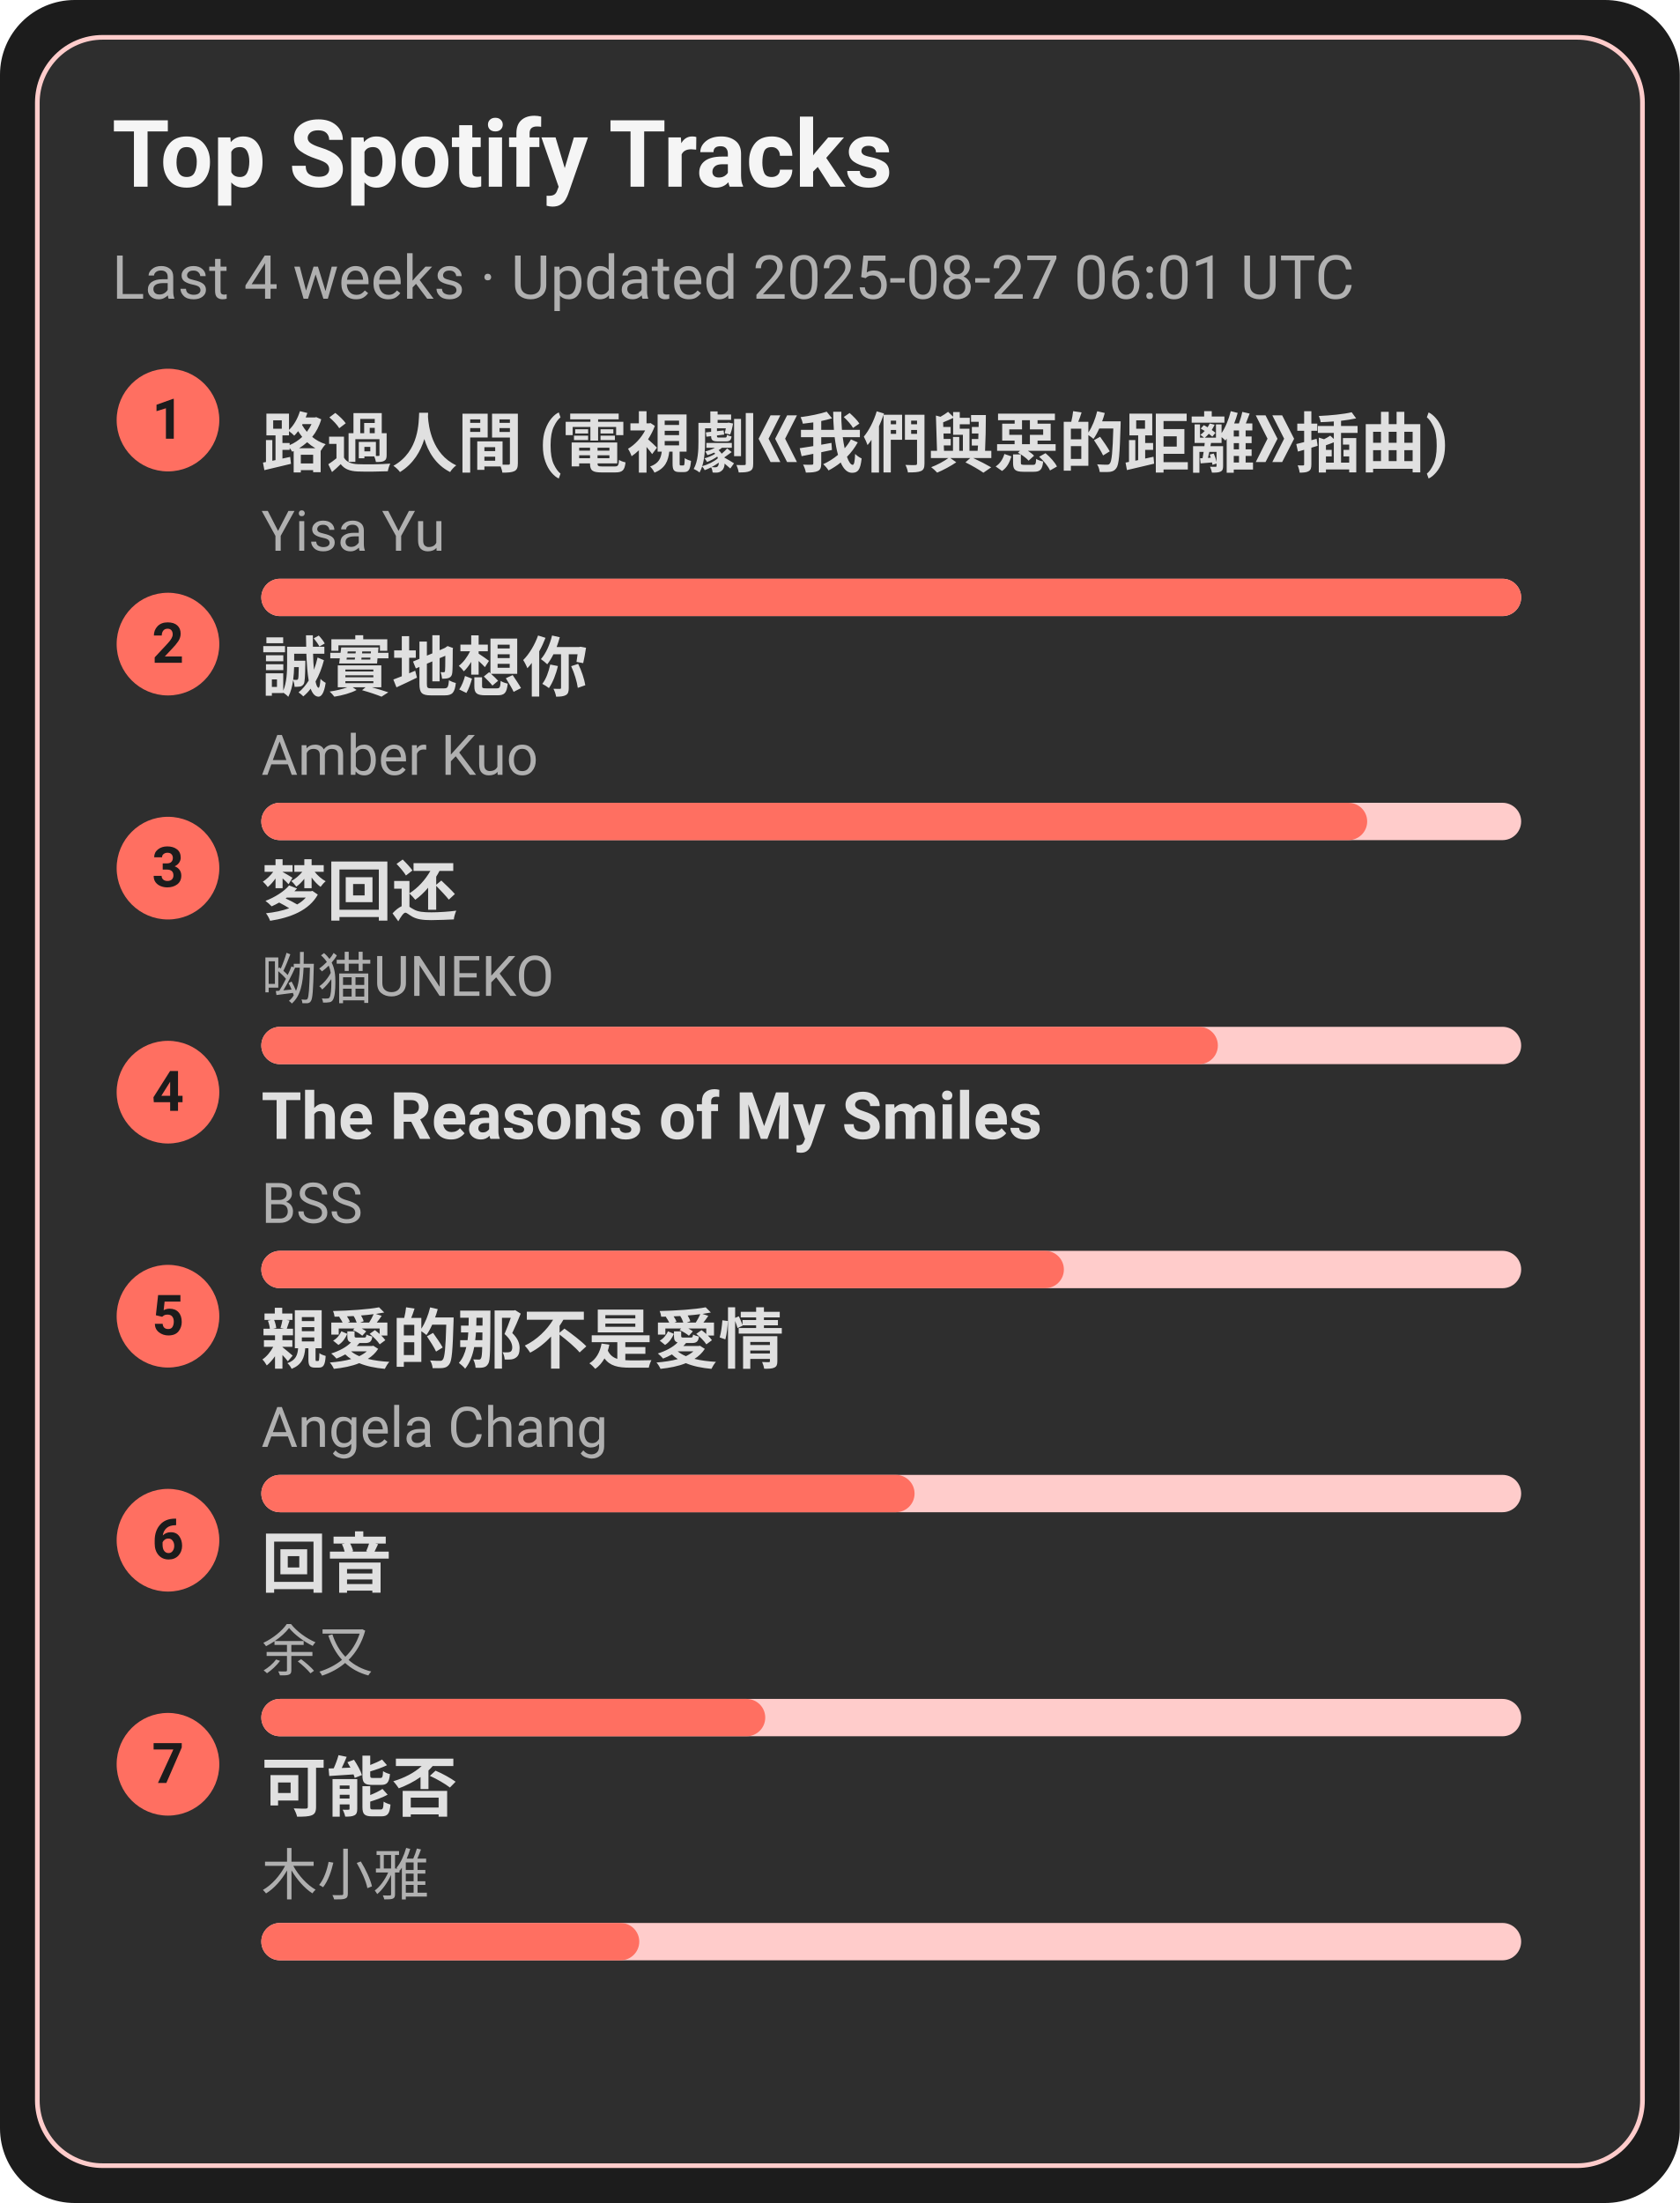
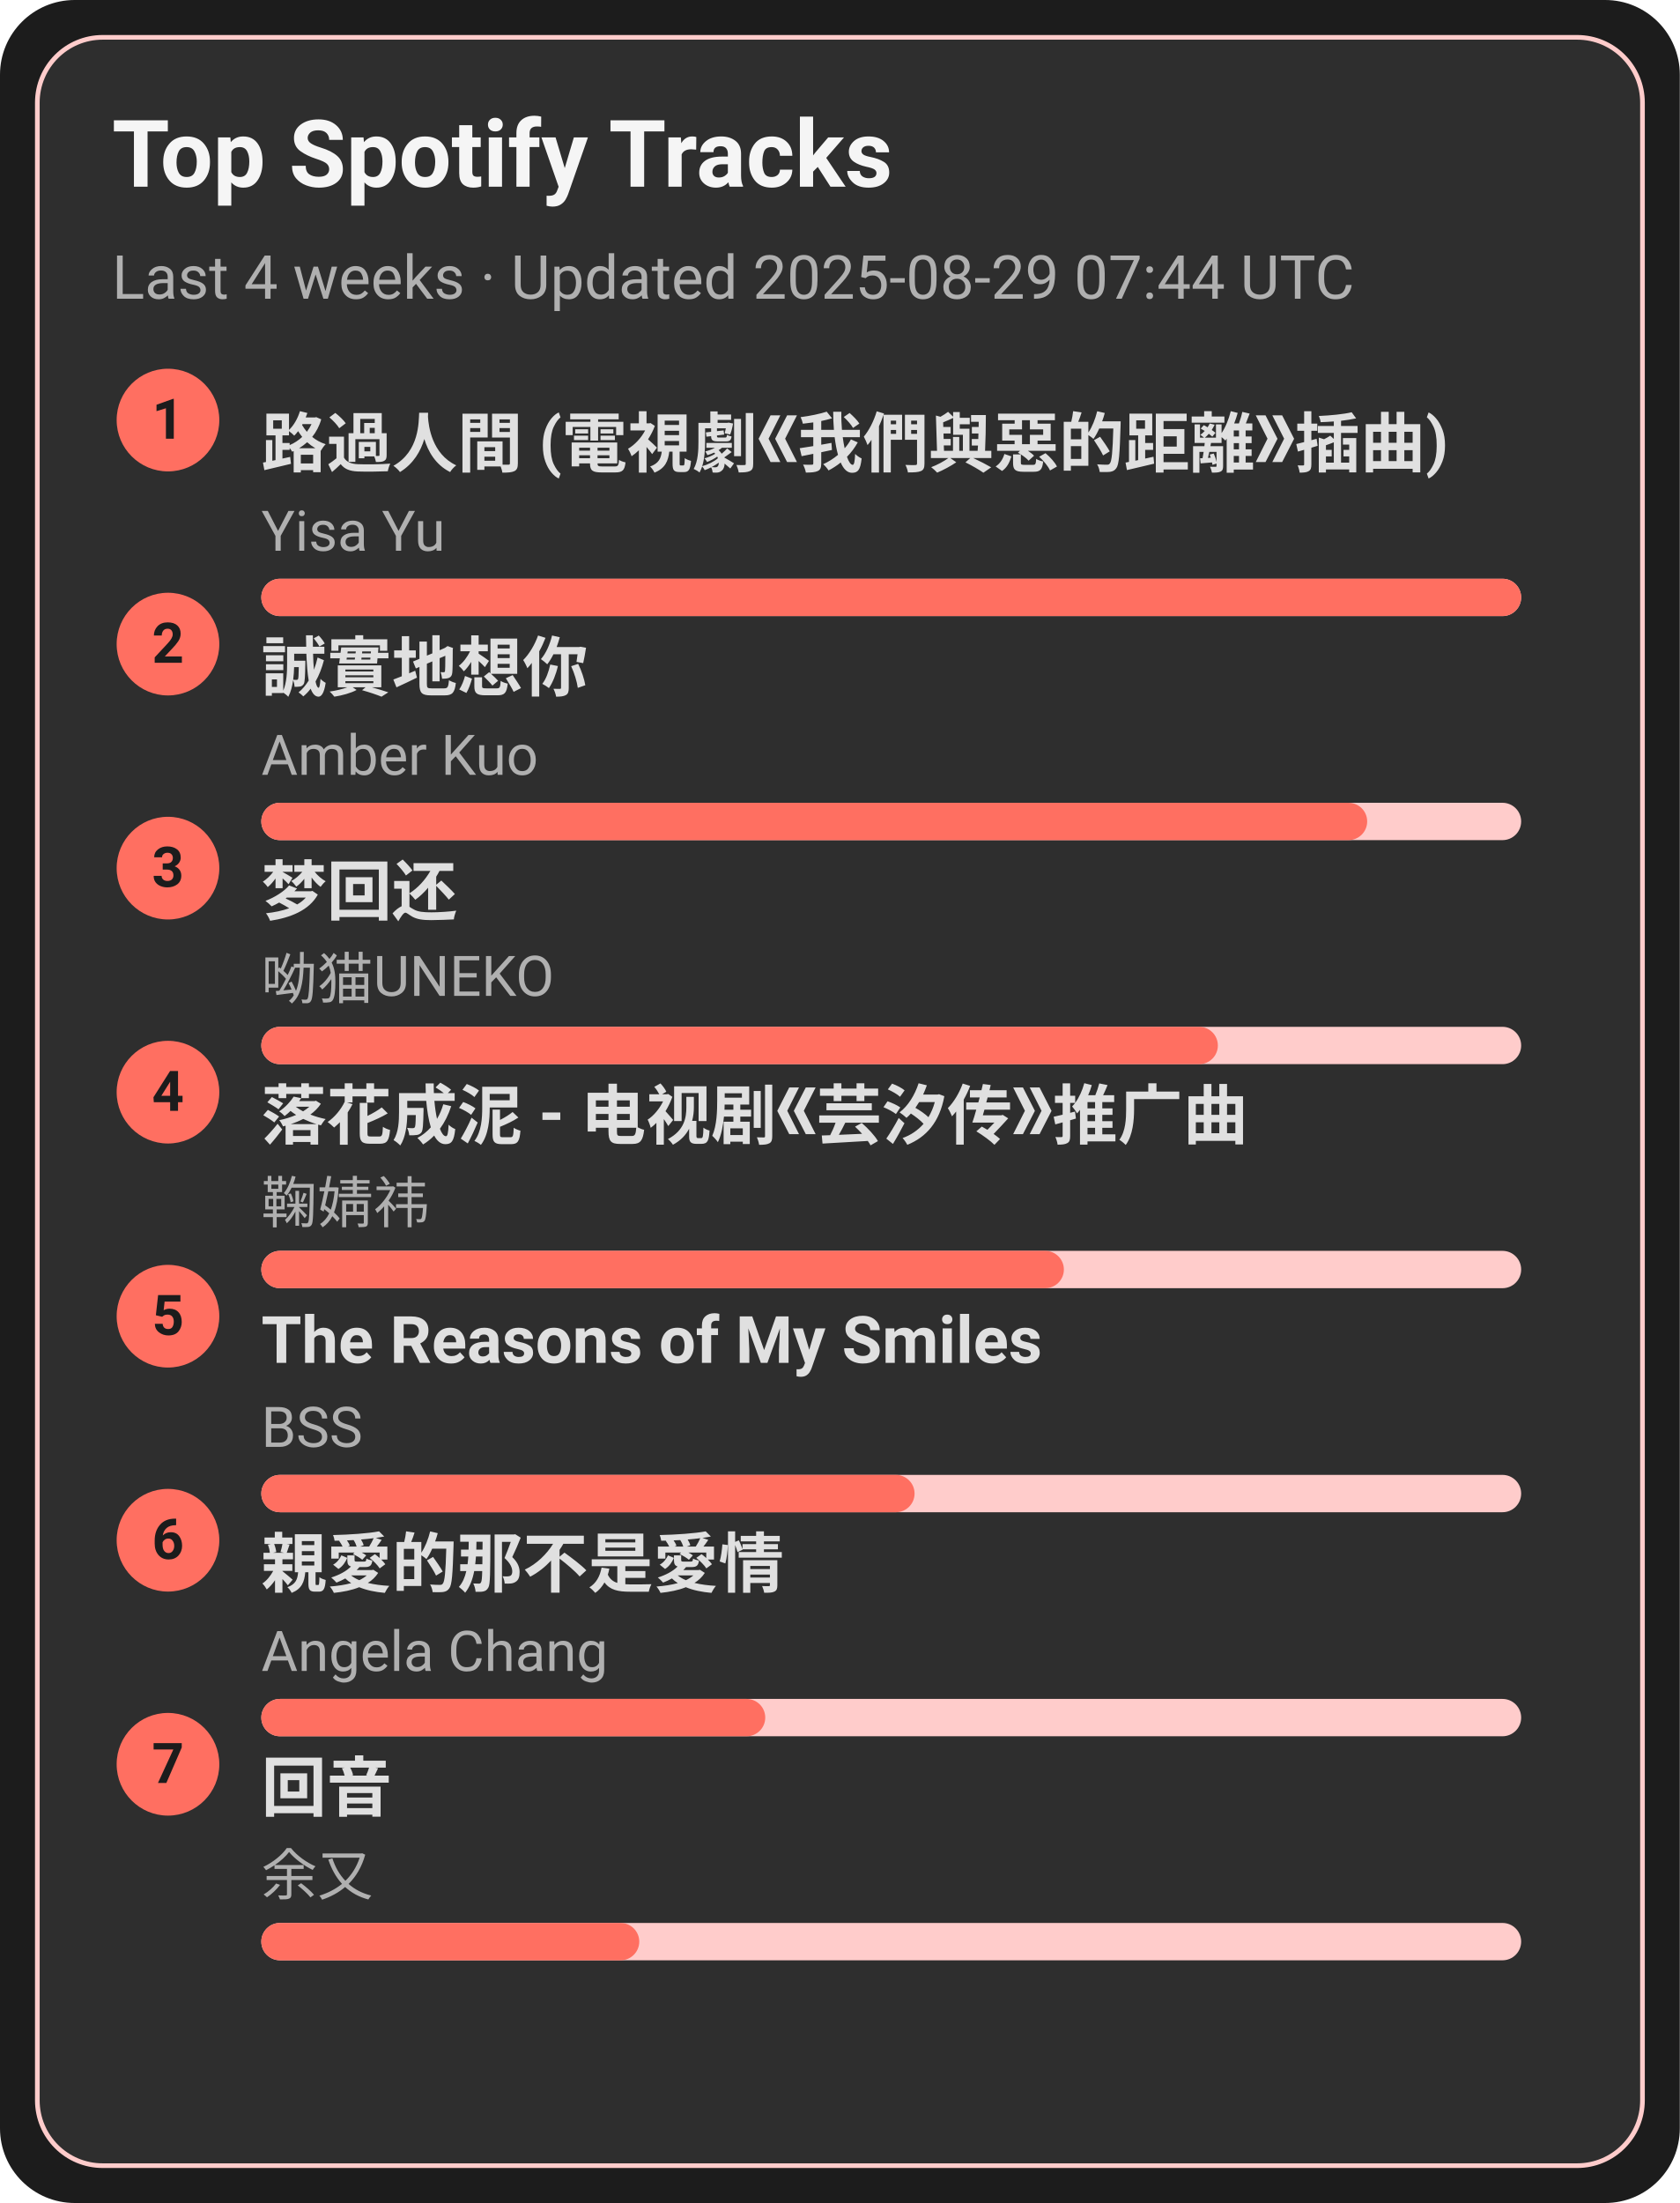
<svg xmlns="http://www.w3.org/2000/svg" width="360" height="472" viewBox="0 0 360 472">
  <style>text{font-family:-apple-system,BlinkMacSystemFont,Segoe UI,Roboto,Ubuntu,Helvetica Neue,Arial,Noto Sans,sans-serif}</style>
  <rect width="360" height="472" rx="16" fill="#1c1c1c" />
  <rect x="8" y="8" width="344" height="456" rx="14" fill="#2e2e2e" stroke="#ffcccb" />
  <text x="24" y="40" font-size="20" fill="#f5f5f5" font-weight="600">Top Spotify Tracks</text>
-   <text x="24" y="64" font-size="13" fill="#b0b0b0">Last 4 weeks · Updated 2025-08-27 06:01 UTC</text>
+   <text x="24" y="64" font-size="13" fill="#b0b0b0">Last 4 weeks · Updated 2025-08-29 07:44 UTC</text>
  <circle cx="36" cy="90" r="11" fill="#ff6f61" />
  <text x="36" y="94" text-anchor="middle" font-size="12" fill="#1c1c1c" font-weight="700">1</text>
  <a href="https://open.spotify.com/track/1ZSleGniKMWNrWvK5cGALO" target="_blank" rel="noopener noreferrer">
    <text x="56" y="100" font-size="14" fill="#e0e0e0" font-weight="600">路過人間 (電視劇《我們與惡的距離》插曲)</text>
  </a>
  <text x="56" y="118" font-size="12" fill="#b0b0b0">Yisa Yu</text>
  <rect x="56" y="124" width="270" height="8" rx="4" fill="#ffcccb" />
  <rect x="56" y="124" width="270" height="8" rx="4" fill="#ff6f61" />
  <circle cx="36" cy="138" r="11" fill="#ff6f61" />
  <text x="36" y="142" text-anchor="middle" font-size="12" fill="#1c1c1c" font-weight="700">2</text>
  <a href="https://open.spotify.com/track/1SPZzj8QzOwZoAGKXMGLGJ" target="_blank" rel="noopener noreferrer">
    <text x="56" y="148" font-size="14" fill="#e0e0e0" font-weight="600">誠實地想你</text>
  </a>
  <text x="56" y="166" font-size="12" fill="#b0b0b0">Amber Kuo</text>
  <rect x="56" y="172" width="270" height="8" rx="4" fill="#ffcccb" />
  <rect x="56" y="172" width="237" height="8" rx="4" fill="#ff6f61" />
  <circle cx="36" cy="186" r="11" fill="#ff6f61" />
  <text x="36" y="190" text-anchor="middle" font-size="12" fill="#1c1c1c" font-weight="700">3</text>
  <a href="https://open.spotify.com/track/6jTK3YxlFysC8g0Ye9tbPK" target="_blank" rel="noopener noreferrer">
    <text x="56" y="196" font-size="14" fill="#e0e0e0" font-weight="600">梦回还</text>
  </a>
  <text x="56" y="214" font-size="12" fill="#b0b0b0">呦猫UNEKO</text>
  <rect x="56" y="220" width="270" height="8" rx="4" fill="#ffcccb" />
  <rect x="56" y="220" width="205" height="8" rx="4" fill="#ff6f61" />
  <circle cx="36" cy="234" r="11" fill="#ff6f61" />
  <text x="36" y="238" text-anchor="middle" font-size="12" fill="#1c1c1c" font-weight="700">4</text>
-   <a href="https://open.spotify.com/track/1amowbJ9HHFFSFdg2ubM7G" target="_blank" rel="noopener noreferrer">
-     <text x="56" y="244" font-size="14" fill="#e0e0e0" font-weight="600">The Reasons of My Smiles</text>
+   <a href="https://open.spotify.com/track/3kOZsJz3crGIWWHeoCNa0O" target="_blank" rel="noopener noreferrer">
+     <text x="56" y="244" font-size="14" fill="#e0e0e0" font-weight="600">落花成泥 - 电视剧《芸汐传》推广曲</text>
  </a>
-   <text x="56" y="262" font-size="12" fill="#b0b0b0">BSS</text>
+   <text x="56" y="262" font-size="12" fill="#b0b0b0">鞠婧祎</text>
  <rect x="56" y="268" width="270" height="8" rx="4" fill="#ffcccb" />
  <rect x="56" y="268" width="172" height="8" rx="4" fill="#ff6f61" />
  <circle cx="36" cy="282" r="11" fill="#ff6f61" />
  <text x="36" y="286" text-anchor="middle" font-size="12" fill="#1c1c1c" font-weight="700">5</text>
-   <a href="https://open.spotify.com/track/1MAv2SJPGVVDHyFlhflmYR" target="_blank" rel="noopener noreferrer">
-     <text x="56" y="292" font-size="14" fill="#e0e0e0" font-weight="600">親愛的那不是愛情</text>
+   <a href="https://open.spotify.com/track/1amowbJ9HHFFSFdg2ubM7G" target="_blank" rel="noopener noreferrer">
+     <text x="56" y="292" font-size="14" fill="#e0e0e0" font-weight="600">The Reasons of My Smiles</text>
  </a>
-   <text x="56" y="310" font-size="12" fill="#b0b0b0">Angela Chang</text>
+   <text x="56" y="310" font-size="12" fill="#b0b0b0">BSS</text>
  <rect x="56" y="316" width="270" height="8" rx="4" fill="#ffcccb" />
  <rect x="56" y="316" width="140" height="8" rx="4" fill="#ff6f61" />
  <circle cx="36" cy="330" r="11" fill="#ff6f61" />
  <text x="36" y="334" text-anchor="middle" font-size="12" fill="#1c1c1c" font-weight="700">6</text>
-   <a href="https://open.spotify.com/track/1K30lsrpvTR0ytSICU2Z3X" target="_blank" rel="noopener noreferrer">
-     <text x="56" y="340" font-size="14" fill="#e0e0e0" font-weight="600">回音</text>
+   <a href="https://open.spotify.com/track/1MAv2SJPGVVDHyFlhflmYR" target="_blank" rel="noopener noreferrer">
+     <text x="56" y="340" font-size="14" fill="#e0e0e0" font-weight="600">親愛的那不是愛情</text>
  </a>
-   <text x="56" y="358" font-size="12" fill="#b0b0b0">余又</text>
+   <text x="56" y="358" font-size="12" fill="#b0b0b0">Angela Chang</text>
  <rect x="56" y="364" width="270" height="8" rx="4" fill="#ffcccb" />
  <rect x="56" y="364" width="108" height="8" rx="4" fill="#ff6f61" />
  <circle cx="36" cy="378" r="11" fill="#ff6f61" />
  <text x="36" y="382" text-anchor="middle" font-size="12" fill="#1c1c1c" font-weight="700">7</text>
-   <a href="https://open.spotify.com/track/1MftvvUAxzIm1ZnLQyEdr7" target="_blank" rel="noopener noreferrer">
-     <text x="56" y="388" font-size="14" fill="#e0e0e0" font-weight="600">可能否</text>
+   <a href="https://open.spotify.com/track/1K30lsrpvTR0ytSICU2Z3X" target="_blank" rel="noopener noreferrer">
+     <text x="56" y="388" font-size="14" fill="#e0e0e0" font-weight="600">回音</text>
  </a>
-   <text x="56" y="406" font-size="12" fill="#b0b0b0">木小雅</text>
+   <text x="56" y="406" font-size="12" fill="#b0b0b0">余又</text>
  <rect x="56" y="412" width="270" height="8" rx="4" fill="#ffcccb" />
  <rect x="56" y="412" width="81" height="8" rx="4" fill="#ff6f61" />
</svg>
